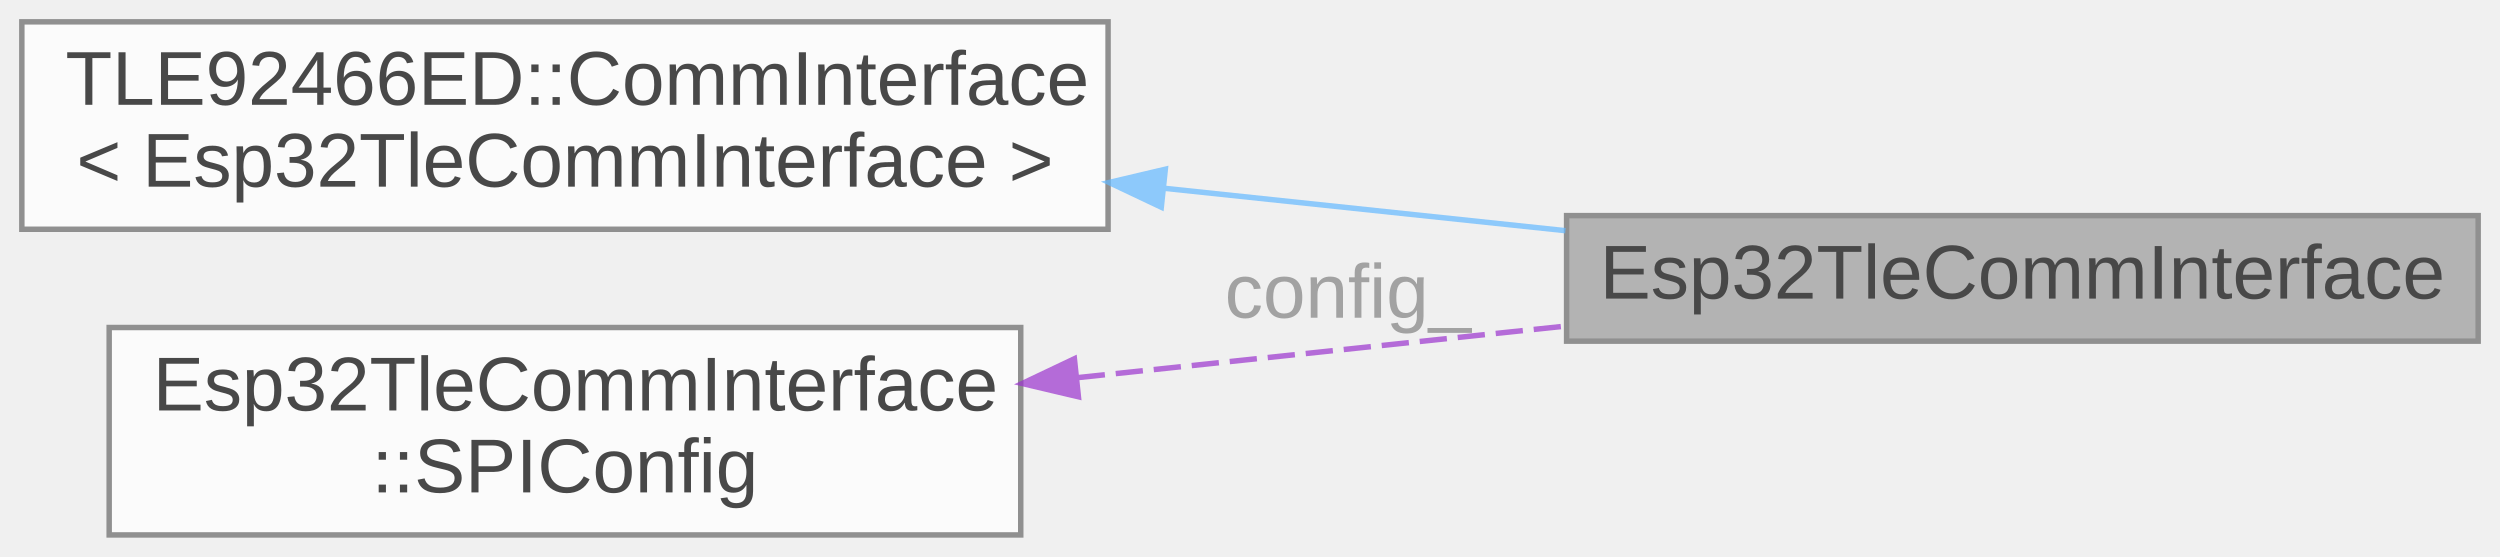
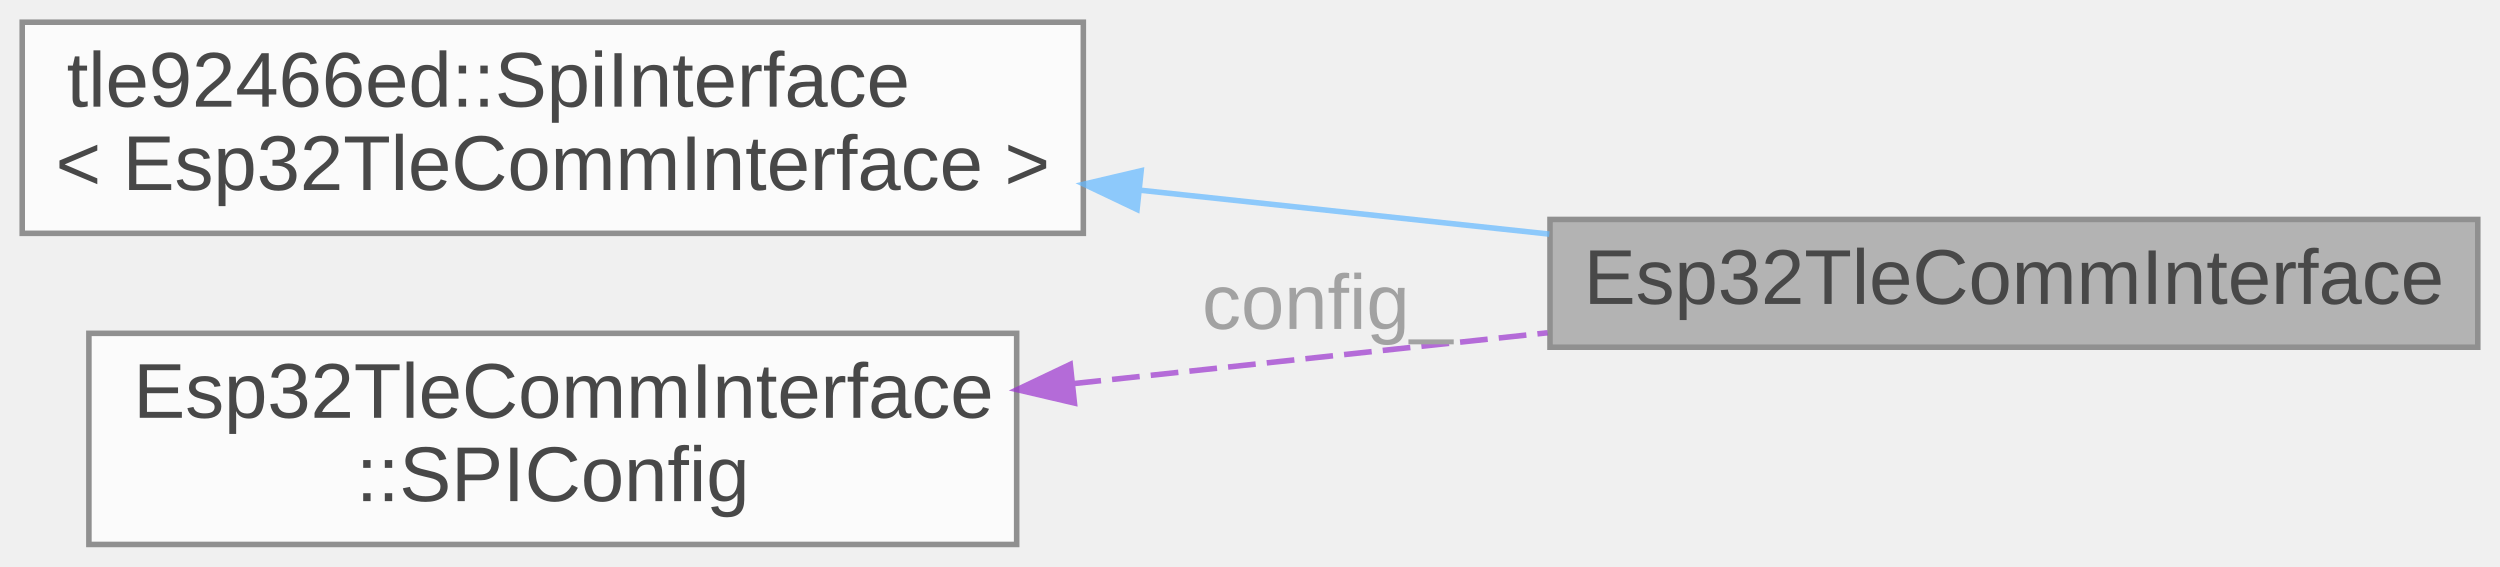
- <svg xmlns="http://www.w3.org/2000/svg" xmlns:xlink="http://www.w3.org/1999/xlink" width="458pt" height="102pt" viewBox="0.00 0.00 458.00 102.00">
+ <svg xmlns="http://www.w3.org/2000/svg" xmlns:xlink="http://www.w3.org/1999/xlink" width="450pt" height="102pt" viewBox="0.00 0.00 450.00 102.00">
  <svg id="main" version="1.1" xml:space="preserve">
    <style type="text/css">
.node, .edge {opacity: 0.7;}
.node.selected, .edge.selected {opacity: 1;}
.edge:hover path { stroke: red; }
.edge:hover polygon { stroke: red; fill: red; }
</style>
    <svg id="graph" class="graph">
      <g id="graph0" class="graph" transform="scale(1 1) rotate(0) translate(4 98)">
        <g id="Node000001" class="node">
          <g id="a_Node000001">
            <a xlink:title="ESP32 implementation of the TLE92466ED CommInterface.">
-               <polygon fill="#999999" stroke="#666666" points="450,-58.5 283,-58.5 283,-35.5 450,-35.5 450,-58.5" />
-               <text text-anchor="middle" x="366.5" y="-43.3" font-family="Arial" font-size="14.00">Esp32TleCommInterface</text>
+               <polygon fill="#999999" stroke="#666666" points="442,-58.5 275,-58.5 275,-35.5 442,-35.5 442,-58.5" />
+               <text text-anchor="middle" x="358.5" y="-43.3" font-family="Arial" font-size="14.00">Esp32TleCommInterface</text>
            </a>
          </g>
        </g>
        <g id="Node000002" class="node">
          <g id="a_Node000002">
            <a xlink:title=" ">
-               <polygon fill="white" stroke="#666666" points="199,-94 0,-94 0,-56 199,-56 199,-94" />
-               <text text-anchor="start" x="8" y="-78.8" font-family="Arial" font-size="14.00">TLE92466ED::CommInterface</text>
-               <text text-anchor="middle" x="99.5" y="-63.8" font-family="Arial" font-size="14.00">&lt; Esp32TleCommInterface &gt;</text>
+               <polygon fill="white" stroke="#666666" points="191,-94 0,-94 0,-56 191,-56 191,-94" />
+               <text text-anchor="start" x="8" y="-78.8" font-family="Arial" font-size="14.00">tle92466ed::SpiInterface</text>
+               <text text-anchor="middle" x="95.5" y="-63.8" font-family="Arial" font-size="14.00">&lt; Esp32TleCommInterface &gt;</text>
            </a>
          </g>
        </g>
        <g id="edge1_Node000001_Node000002" class="edge">
          <g id="a_edge1_Node000001_Node000002">
            <a xlink:title=" ">
-               <path fill="none" stroke="#63b8ff" d="M209.26,-63.51C233.82,-60.91 259.51,-58.2 282.79,-55.74" />
-               <polygon fill="#63b8ff" stroke="#63b8ff" points="208.75,-60.04 199.18,-64.57 209.49,-67 208.75,-60.04" />
+               <path fill="none" stroke="#63b8ff" d="M201.15,-63.77C225.68,-61.14 251.47,-58.38 274.88,-55.86" />
+               <polygon fill="#63b8ff" stroke="#63b8ff" points="200.67,-60.3 191.1,-64.85 201.41,-67.27 200.67,-60.3" />
            </a>
          </g>
        </g>
        <g id="Node000003" class="node">
          <g id="a_Node000003">
            <a xlink:href="structEsp32TleCommInterface_1_1SPIConfig.html" target="_top" xlink:title="SPI configuration structure for ESP32.">
-               <polygon fill="white" stroke="#666666" points="183,-38 16,-38 16,0 183,0 183,-38" />
-               <text text-anchor="start" x="24" y="-22.8" font-family="Arial" font-size="14.00">Esp32TleCommInterface</text>
-               <text text-anchor="middle" x="99.5" y="-7.8" font-family="Arial" font-size="14.00">::SPIConfig</text>
+               <polygon fill="white" stroke="#666666" points="179,-38 12,-38 12,0 179,0 179,-38" />
+               <text text-anchor="start" x="20" y="-22.8" font-family="Arial" font-size="14.00">Esp32TleCommInterface</text>
+               <text text-anchor="middle" x="95.5" y="-7.8" font-family="Arial" font-size="14.00">::SPIConfig</text>
            </a>
          </g>
        </g>
        <g id="edge2_Node000001_Node000003" class="edge">
          <g id="a_edge2_Node000001_Node000003">
            <a xlink:title=" ">
-               <path fill="none" stroke="#9a32cd" stroke-dasharray="5,2" d="M193.44,-28.82C222.58,-31.9 254.54,-35.28 282.91,-38.27" />
-               <polygon fill="#9a32cd" stroke="#9a32cd" points="193.57,-25.31 183.26,-27.74 192.83,-32.28 193.57,-25.31" />
+               <path fill="none" stroke="#9a32cd" stroke-dasharray="5,2" d="M189.21,-28.95C217.05,-31.93 247.4,-35.19 274.56,-38.1" />
+               <polygon fill="#9a32cd" stroke="#9a32cd" points="189.4,-25.45 179.08,-27.86 188.65,-32.41 189.4,-25.45" />
            </a>
          </g>
-           <text text-anchor="middle" x="241" y="-39.8" font-family="Arial" font-size="14.00" fill="grey"> config_</text>
+           <text text-anchor="middle" x="233" y="-38.8" font-family="Arial" font-size="14.00" fill="grey"> config_</text>
        </g>
      </g>
    </svg>
  </svg>
  <style type="text/css">

[data-mouse-over-selected='false'] { opacity: 0.7; }
[data-mouse-over-selected='true']  { opacity: 1.0; }

</style>
</svg>
